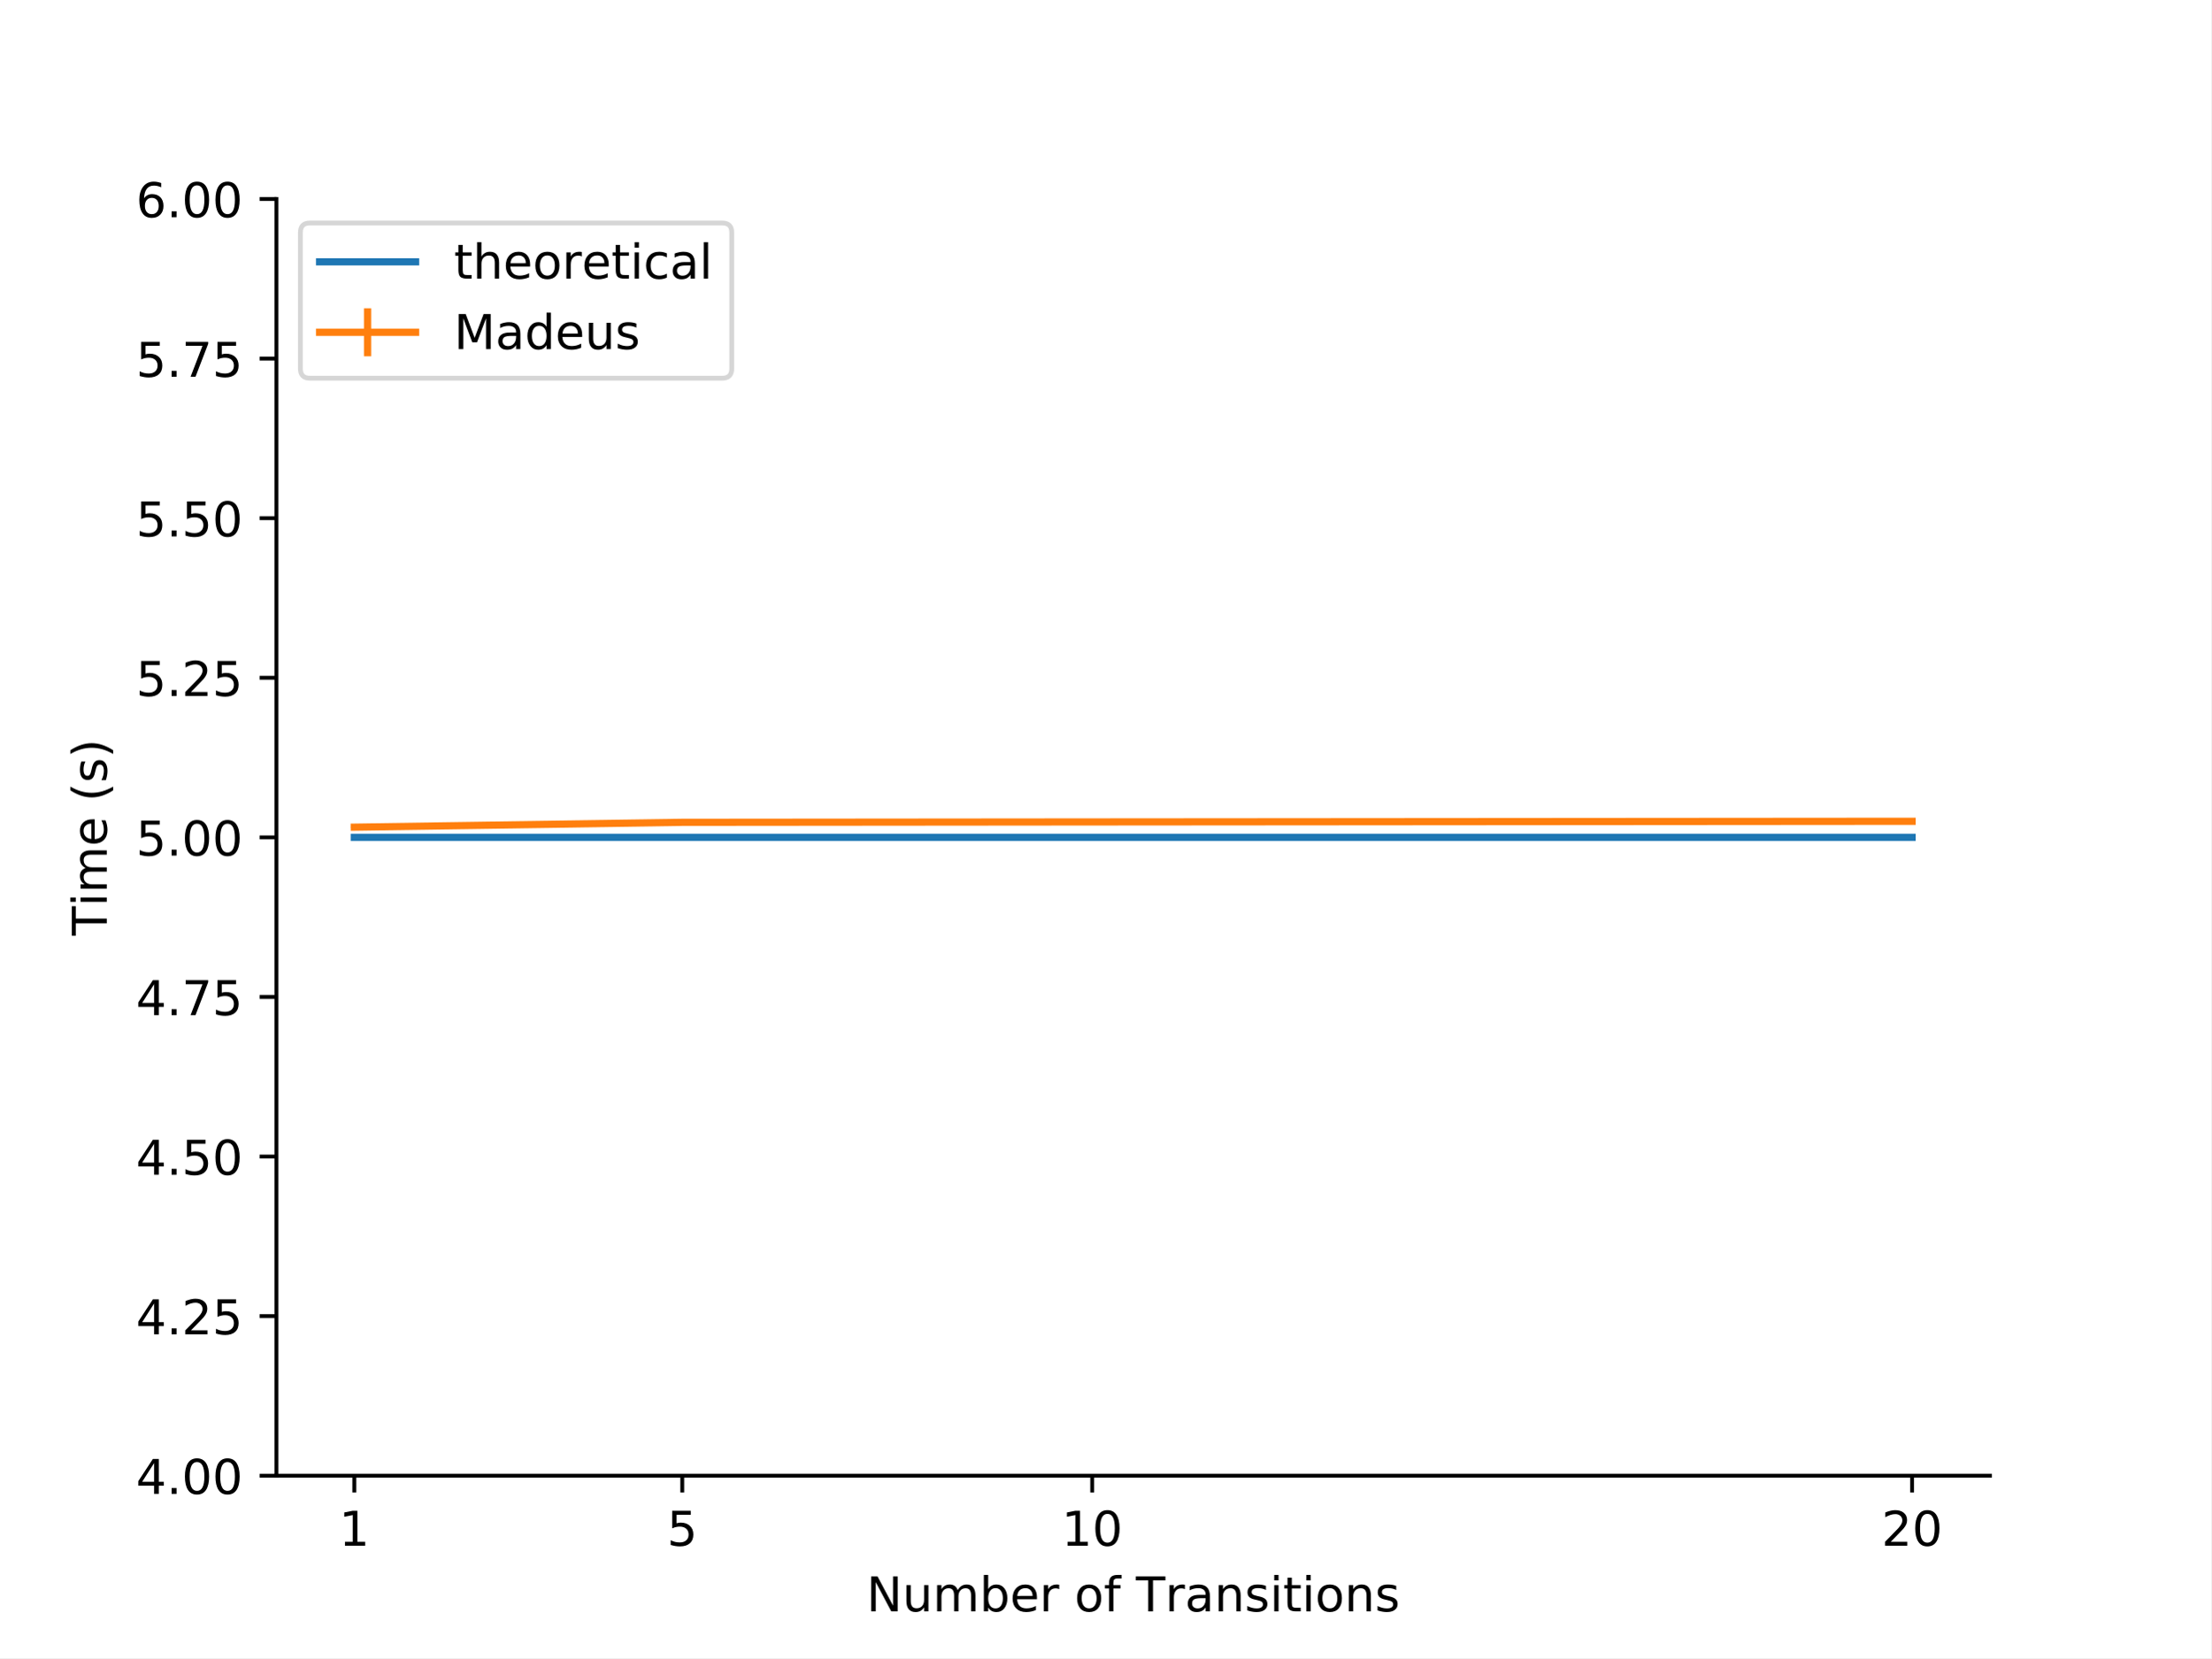
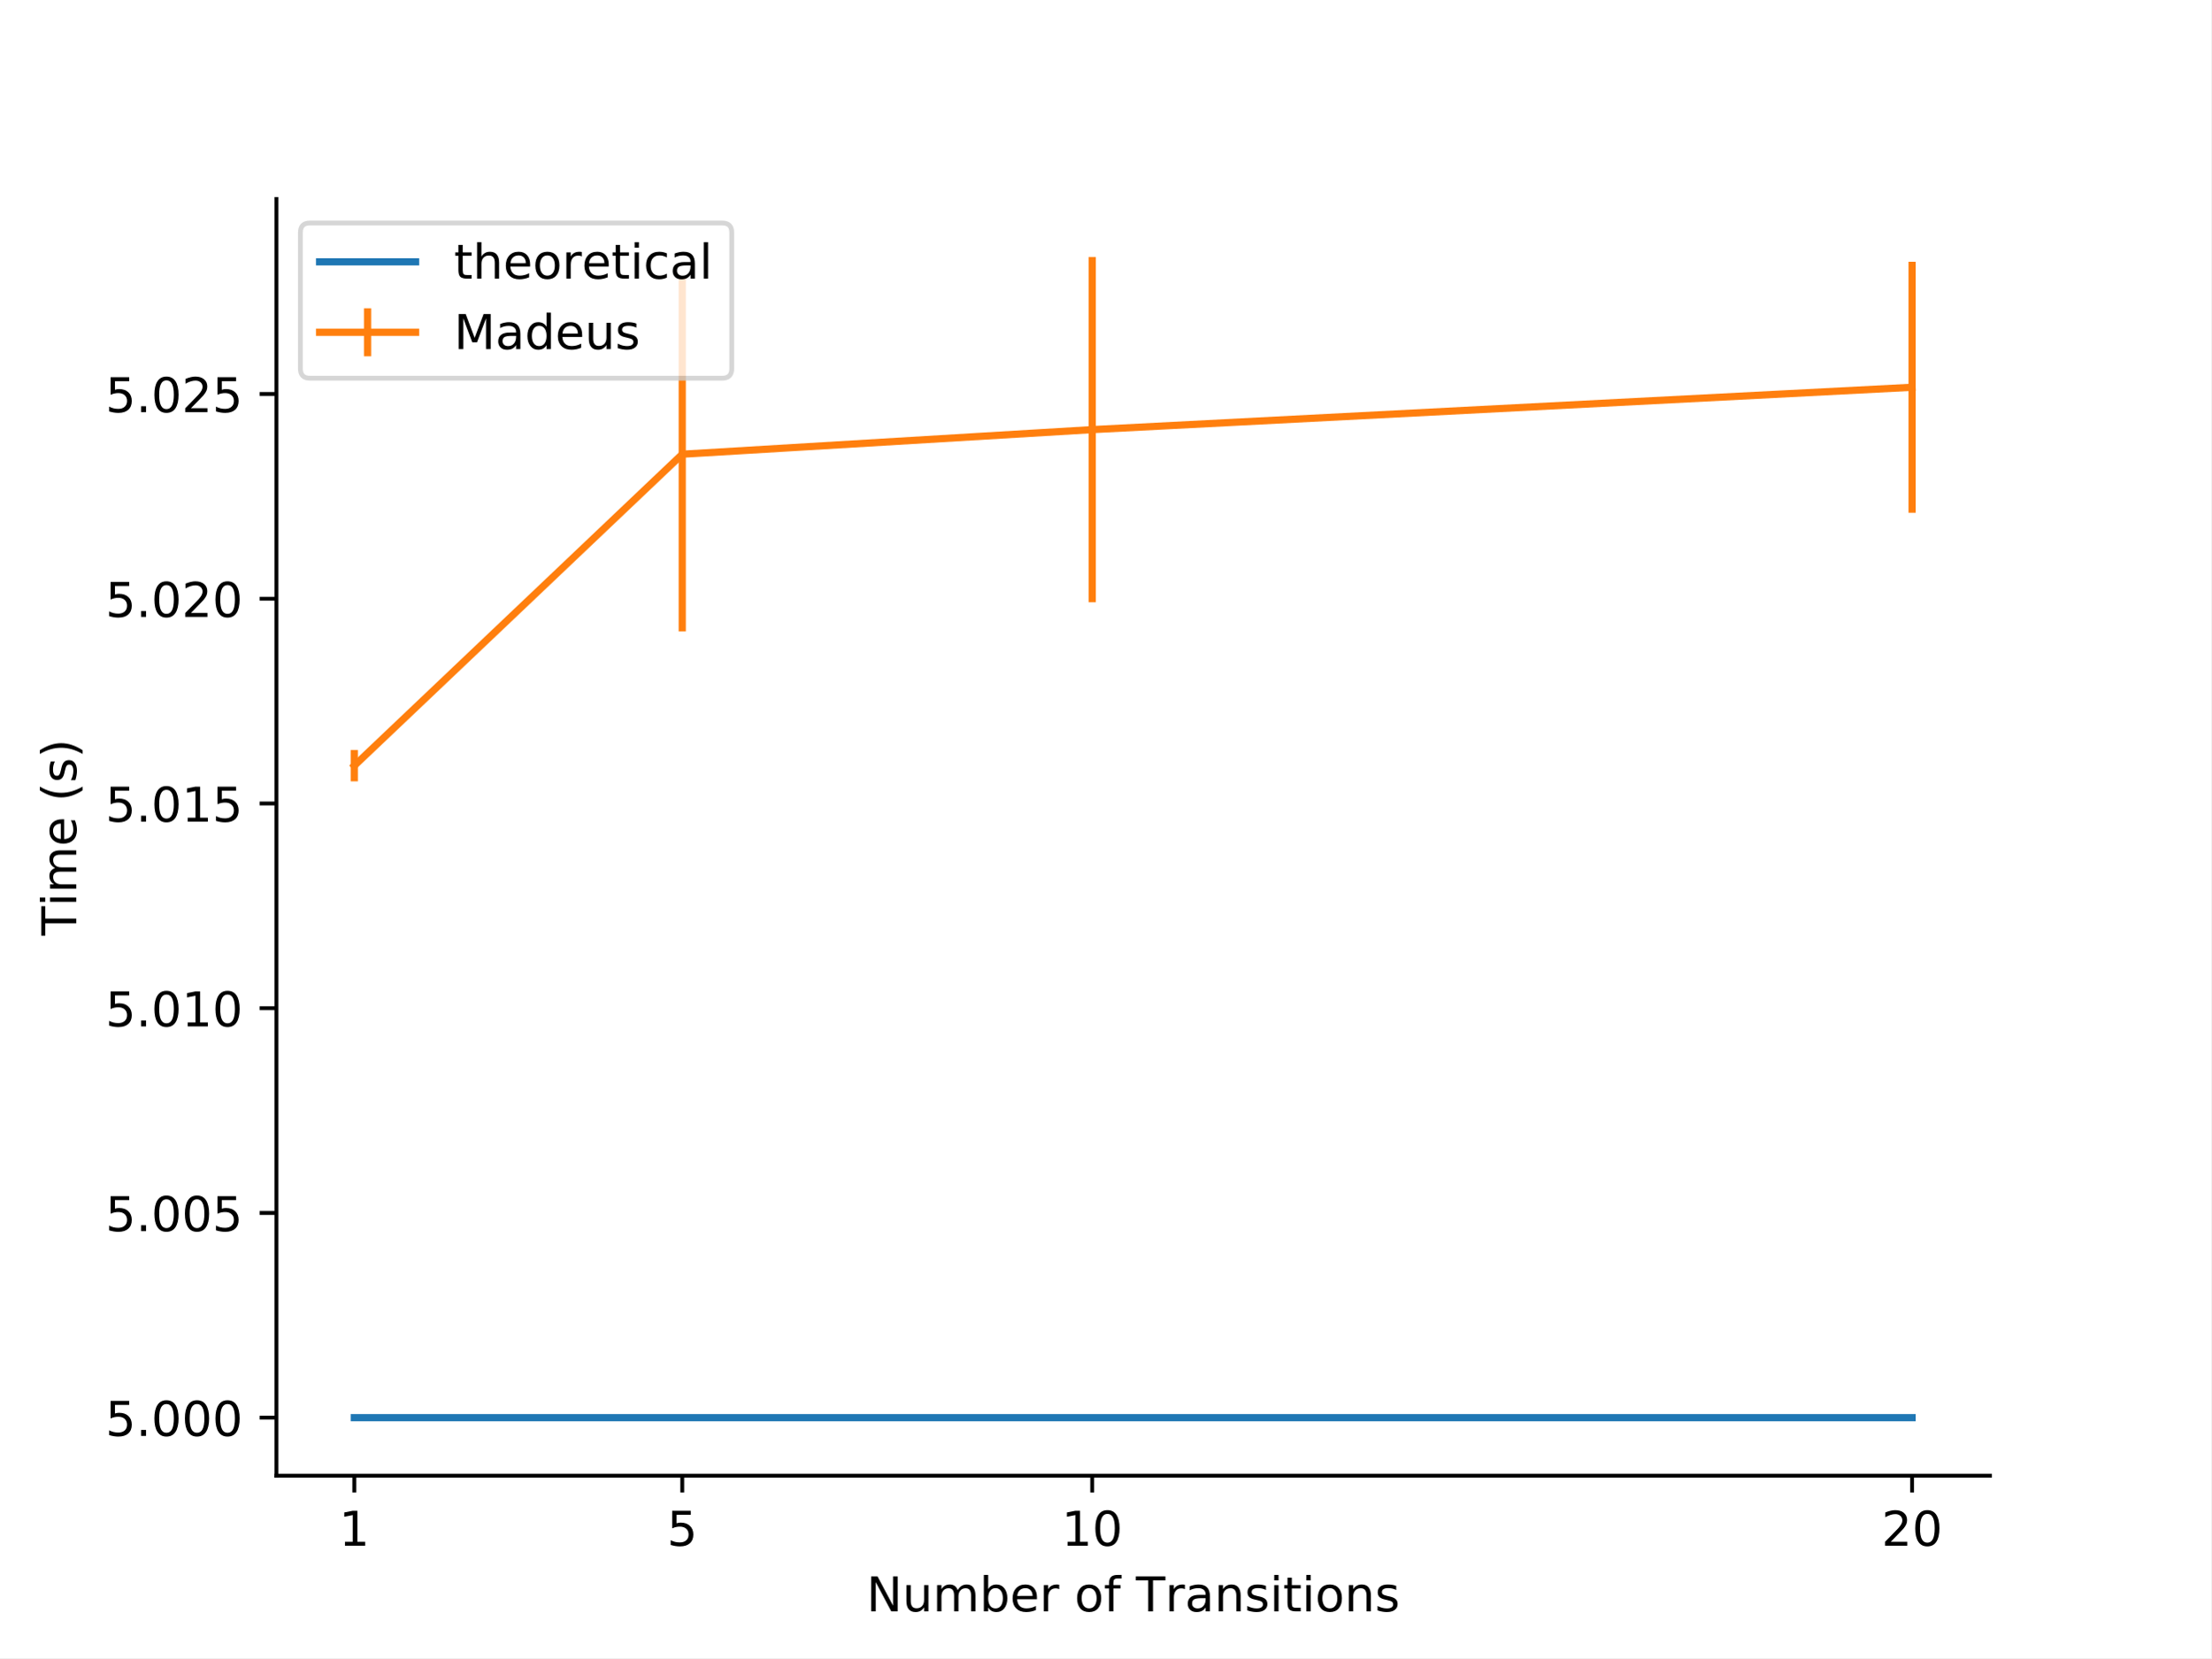
<svg xmlns="http://www.w3.org/2000/svg" xmlns:xlink="http://www.w3.org/1999/xlink" height="345.6pt" version="1.1" viewBox="0 0 460.8 345.6" width="460.8pt">
  <defs>
    <style type="text/css">
*{stroke-linecap:butt;stroke-linejoin:round;}
  </style>
  </defs>
  <g id="figure_1">
    <g id="patch_1">
      <path d="M 0 345.6  L 460.8 345.6  L 460.8 0  L 0 0  z " style="fill:#ffffff;" />
    </g>
    <g id="axes_1">
      <g id="patch_2">
        <path d="M 57.6 307.584  L 414.72 307.584  L 414.72 41.472  L 57.6 41.472  z " style="fill:#ffffff;" />
      </g>
      <g id="matplotlib.axis_1">
        <g id="xtick_1">
          <g id="line2d_1">
            <defs>
-               <path d="M 0 0  L 0 3.5  " id="med185298cd" style="stroke:#000000;stroke-width:0.8;" />
-             </defs>
-             <g>
-               <use style="stroke:#000000;stroke-width:0.8;" x="73.833" xlink:href="#med185298cd" y="307.584" />
+               <path d="M 0 0  L 0 3.5  " id="md1749e82ba" style="stroke:#000000;stroke-width:0.8;" />
+             </defs>
+             <g>
+               <use style="stroke:#000000;stroke-width:0.8;" x="73.833" xlink:href="#md1749e82ba" y="307.584" />
            </g>
          </g>
          <g id="text_1">
            <defs>
              <path d="M 12.406 8.297  L 28.516 8.297  L 28.516 63.922  L 10.984 60.406  L 10.984 69.391  L 28.422 72.906  L 38.281 72.906  L 38.281 8.297  L 54.391 8.297  L 54.391 0  L 12.406 0  z " id="DejaVuSans-49" />
            </defs>
            <g transform="translate(70.65148 322.1824)scale(0.1 -0.1)">
              <use xlink:href="#DejaVuSans-49" />
            </g>
          </g>
        </g>
        <g id="xtick_2">
          <g id="line2d_2">
            <g>
-               <use style="stroke:#000000;stroke-width:0.8;" x="142.181" xlink:href="#med185298cd" y="307.584" />
+               <use style="stroke:#000000;stroke-width:0.8;" x="142.181" xlink:href="#md1749e82ba" y="307.584" />
            </g>
          </g>
          <g id="text_2">
            <defs>
              <path d="M 10.797 72.906  L 49.516 72.906  L 49.516 64.594  L 19.828 64.594  L 19.828 46.734  Q 21.969 47.469 24.109 47.828  Q 26.266 48.188 28.422 48.188  Q 40.625 48.188 47.75 41.5  Q 54.891 34.812 54.891 23.391  Q 54.891 11.625 47.562 5.094  Q 40.234 -1.422 26.906 -1.422  Q 22.312 -1.422 17.547 -0.641  Q 12.797 0.141 7.719 1.703  L 7.719 11.625  Q 12.109 9.234 16.797 8.062  Q 21.484 6.891 26.703 6.891  Q 35.156 6.891 40.078 11.328  Q 45.016 15.766 45.016 23.391  Q 45.016 31 40.078 35.438  Q 35.156 39.891 26.703 39.891  Q 22.75 39.891 18.812 39.016  Q 14.891 38.141 10.797 36.281  z " id="DejaVuSans-53" />
            </defs>
            <g transform="translate(138.9998 322.1824)scale(0.1 -0.1)">
              <use xlink:href="#DejaVuSans-53" />
            </g>
          </g>
        </g>
        <g id="xtick_3">
          <g id="line2d_3">
            <g>
-               <use style="stroke:#000000;stroke-width:0.8;" x="227.616" xlink:href="#med185298cd" y="307.584" />
+               <use style="stroke:#000000;stroke-width:0.8;" x="227.616" xlink:href="#md1749e82ba" y="307.584" />
            </g>
          </g>
          <g id="text_3">
            <defs>
              <path d="M 31.781 66.406  Q 24.172 66.406 20.328 58.906  Q 16.5 51.422 16.5 36.375  Q 16.5 21.391 20.328 13.891  Q 24.172 6.391 31.781 6.391  Q 39.453 6.391 43.281 13.891  Q 47.125 21.391 47.125 36.375  Q 47.125 51.422 43.281 58.906  Q 39.453 66.406 31.781 66.406  z M 31.781 74.219  Q 44.047 74.219 50.516 64.516  Q 56.984 54.828 56.984 36.375  Q 56.984 17.969 50.516 8.266  Q 44.047 -1.422 31.781 -1.422  Q 19.531 -1.422 13.062 8.266  Q 6.594 17.969 6.594 36.375  Q 6.594 54.828 13.062 64.516  Q 19.531 74.219 31.781 74.219  z " id="DejaVuSans-48" />
            </defs>
            <g transform="translate(221.254 322.1824)scale(0.1 -0.1)">
              <use xlink:href="#DejaVuSans-49" />
              <use x="63.623" xlink:href="#DejaVuSans-48" />
            </g>
          </g>
        </g>
        <g id="xtick_4">
          <g id="line2d_4">
            <g>
-               <use style="stroke:#000000;stroke-width:0.8;" x="398.487" xlink:href="#med185298cd" y="307.584" />
+               <use style="stroke:#000000;stroke-width:0.8;" x="398.487" xlink:href="#md1749e82ba" y="307.584" />
            </g>
          </g>
          <g id="text_4">
            <defs>
              <path d="M 19.188 8.297  L 53.609 8.297  L 53.609 0  L 7.328 0  L 7.328 8.297  Q 12.938 14.109 22.625 23.891  Q 32.328 33.688 34.812 36.531  Q 39.547 41.844 41.422 45.531  Q 43.312 49.219 43.312 52.781  Q 43.312 58.594 39.234 62.25  Q 35.156 65.922 28.609 65.922  Q 23.969 65.922 18.812 64.312  Q 13.672 62.703 7.812 59.422  L 7.812 69.391  Q 13.766 71.781 18.938 73  Q 24.125 74.219 28.422 74.219  Q 39.75 74.219 46.484 68.547  Q 53.219 62.891 53.219 53.422  Q 53.219 48.922 51.531 44.891  Q 49.859 40.875 45.406 35.406  Q 44.188 33.984 37.641 27.219  Q 31.109 20.453 19.188 8.297  z " id="DejaVuSans-50" />
            </defs>
            <g transform="translate(392.1248 322.1824)scale(0.1 -0.1)">
              <use xlink:href="#DejaVuSans-50" />
              <use x="63.623" xlink:href="#DejaVuSans-48" />
            </g>
          </g>
        </g>
        <g id="text_5">
          <defs>
            <path d="M 9.812 72.906  L 23.094 72.906  L 55.422 11.922  L 55.422 72.906  L 64.984 72.906  L 64.984 0  L 51.703 0  L 19.391 60.984  L 19.391 0  L 9.812 0  z " id="DejaVuSans-78" />
            <path d="M 8.5 21.578  L 8.5 54.688  L 17.484 54.688  L 17.484 21.922  Q 17.484 14.156 20.5 10.266  Q 23.531 6.391 29.594 6.391  Q 36.859 6.391 41.078 11.031  Q 45.312 15.672 45.312 23.688  L 45.312 54.688  L 54.297 54.688  L 54.297 0  L 45.312 0  L 45.312 8.406  Q 42.047 3.422 37.719 1  Q 33.406 -1.422 27.688 -1.422  Q 18.266 -1.422 13.375 4.438  Q 8.5 10.297 8.5 21.578  z M 31.109 56  z " id="DejaVuSans-117" />
            <path d="M 52 44.188  Q 55.375 50.25 60.062 53.125  Q 64.75 56 71.094 56  Q 79.641 56 84.281 50.016  Q 88.922 44.047 88.922 33.016  L 88.922 0  L 79.891 0  L 79.891 32.719  Q 79.891 40.578 77.094 44.375  Q 74.312 48.188 68.609 48.188  Q 61.625 48.188 57.562 43.547  Q 53.516 38.922 53.516 30.906  L 53.516 0  L 44.484 0  L 44.484 32.719  Q 44.484 40.625 41.703 44.406  Q 38.922 48.188 33.109 48.188  Q 26.219 48.188 22.156 43.531  Q 18.109 38.875 18.109 30.906  L 18.109 0  L 9.078 0  L 9.078 54.688  L 18.109 54.688  L 18.109 46.188  Q 21.188 51.219 25.484 53.609  Q 29.781 56 35.688 56  Q 41.656 56 45.828 52.969  Q 50 49.953 52 44.188  z " id="DejaVuSans-109" />
            <path d="M 48.688 27.297  Q 48.688 37.203 44.609 42.844  Q 40.531 48.484 33.406 48.484  Q 26.266 48.484 22.188 42.844  Q 18.109 37.203 18.109 27.297  Q 18.109 17.391 22.188 11.75  Q 26.266 6.109 33.406 6.109  Q 40.531 6.109 44.609 11.75  Q 48.688 17.391 48.688 27.297  z M 18.109 46.391  Q 20.953 51.266 25.266 53.625  Q 29.594 56 35.594 56  Q 45.562 56 51.781 48.094  Q 58.016 40.188 58.016 27.297  Q 58.016 14.406 51.781 6.484  Q 45.562 -1.422 35.594 -1.422  Q 29.594 -1.422 25.266 0.953  Q 20.953 3.328 18.109 8.203  L 18.109 0  L 9.078 0  L 9.078 75.984  L 18.109 75.984  z " id="DejaVuSans-98" />
            <path d="M 56.203 29.594  L 56.203 25.203  L 14.891 25.203  Q 15.484 15.922 20.484 11.062  Q 25.484 6.203 34.422 6.203  Q 39.594 6.203 44.453 7.469  Q 49.312 8.734 54.109 11.281  L 54.109 2.781  Q 49.266 0.734 44.188 -0.344  Q 39.109 -1.422 33.891 -1.422  Q 20.797 -1.422 13.156 6.188  Q 5.516 13.812 5.516 26.812  Q 5.516 40.234 12.766 48.109  Q 20.016 56 32.328 56  Q 43.359 56 49.781 48.891  Q 56.203 41.797 56.203 29.594  z M 47.219 32.234  Q 47.125 39.594 43.094 43.984  Q 39.062 48.391 32.422 48.391  Q 24.906 48.391 20.391 44.141  Q 15.875 39.891 15.188 32.172  z " id="DejaVuSans-101" />
            <path d="M 41.109 46.297  Q 39.594 47.172 37.812 47.578  Q 36.031 48 33.891 48  Q 26.266 48 22.188 43.047  Q 18.109 38.094 18.109 28.812  L 18.109 0  L 9.078 0  L 9.078 54.688  L 18.109 54.688  L 18.109 46.188  Q 20.953 51.172 25.484 53.578  Q 30.031 56 36.531 56  Q 37.453 56 38.578 55.875  Q 39.703 55.766 41.062 55.516  z " id="DejaVuSans-114" />
            <path id="DejaVuSans-32" />
            <path d="M 30.609 48.391  Q 23.391 48.391 19.188 42.75  Q 14.984 37.109 14.984 27.297  Q 14.984 17.484 19.156 11.844  Q 23.344 6.203 30.609 6.203  Q 37.797 6.203 41.984 11.859  Q 46.188 17.531 46.188 27.297  Q 46.188 37.016 41.984 42.703  Q 37.797 48.391 30.609 48.391  z M 30.609 56  Q 42.328 56 49.016 48.375  Q 55.719 40.766 55.719 27.297  Q 55.719 13.875 49.016 6.219  Q 42.328 -1.422 30.609 -1.422  Q 18.844 -1.422 12.172 6.219  Q 5.516 13.875 5.516 27.297  Q 5.516 40.766 12.172 48.375  Q 18.844 56 30.609 56  z " id="DejaVuSans-111" />
            <path d="M 37.109 75.984  L 37.109 68.5  L 28.516 68.5  Q 23.688 68.5 21.797 66.547  Q 19.922 64.594 19.922 59.516  L 19.922 54.688  L 34.719 54.688  L 34.719 47.703  L 19.922 47.703  L 19.922 0  L 10.891 0  L 10.891 47.703  L 2.297 47.703  L 2.297 54.688  L 10.891 54.688  L 10.891 58.5  Q 10.891 67.625 15.141 71.797  Q 19.391 75.984 28.609 75.984  z " id="DejaVuSans-102" />
            <path d="M -0.297 72.906  L 61.375 72.906  L 61.375 64.594  L 35.5 64.594  L 35.5 0  L 25.594 0  L 25.594 64.594  L -0.297 64.594  z " id="DejaVuSans-84" />
            <path d="M 34.281 27.484  Q 23.391 27.484 19.188 25  Q 14.984 22.516 14.984 16.5  Q 14.984 11.719 18.141 8.906  Q 21.297 6.109 26.703 6.109  Q 34.188 6.109 38.703 11.406  Q 43.219 16.703 43.219 25.484  L 43.219 27.484  z M 52.203 31.203  L 52.203 0  L 43.219 0  L 43.219 8.297  Q 40.141 3.328 35.547 0.953  Q 30.953 -1.422 24.312 -1.422  Q 15.922 -1.422 10.953 3.297  Q 6 8.016 6 15.922  Q 6 25.141 12.172 29.828  Q 18.359 34.516 30.609 34.516  L 43.219 34.516  L 43.219 35.406  Q 43.219 41.609 39.141 45  Q 35.062 48.391 27.688 48.391  Q 23 48.391 18.547 47.266  Q 14.109 46.141 10.016 43.891  L 10.016 52.203  Q 14.938 54.109 19.578 55.047  Q 24.219 56 28.609 56  Q 40.484 56 46.344 49.844  Q 52.203 43.703 52.203 31.203  z " id="DejaVuSans-97" />
            <path d="M 54.891 33.016  L 54.891 0  L 45.906 0  L 45.906 32.719  Q 45.906 40.484 42.875 44.328  Q 39.844 48.188 33.797 48.188  Q 26.516 48.188 22.312 43.547  Q 18.109 38.922 18.109 30.906  L 18.109 0  L 9.078 0  L 9.078 54.688  L 18.109 54.688  L 18.109 46.188  Q 21.344 51.125 25.703 53.562  Q 30.078 56 35.797 56  Q 45.219 56 50.047 50.172  Q 54.891 44.344 54.891 33.016  z " id="DejaVuSans-110" />
            <path d="M 44.281 53.078  L 44.281 44.578  Q 40.484 46.531 36.375 47.5  Q 32.281 48.484 27.875 48.484  Q 21.188 48.484 17.844 46.438  Q 14.5 44.391 14.5 40.281  Q 14.5 37.156 16.891 35.375  Q 19.281 33.594 26.516 31.984  L 29.594 31.297  Q 39.156 29.25 43.188 25.516  Q 47.219 21.781 47.219 15.094  Q 47.219 7.469 41.188 3.016  Q 35.156 -1.422 24.609 -1.422  Q 20.219 -1.422 15.453 -0.562  Q 10.688 0.297 5.422 2  L 5.422 11.281  Q 10.406 8.688 15.234 7.391  Q 20.062 6.109 24.812 6.109  Q 31.156 6.109 34.562 8.281  Q 37.984 10.453 37.984 14.406  Q 37.984 18.062 35.516 20.016  Q 33.062 21.969 24.703 23.781  L 21.578 24.516  Q 13.234 26.266 9.516 29.906  Q 5.812 33.547 5.812 39.891  Q 5.812 47.609 11.281 51.797  Q 16.75 56 26.812 56  Q 31.781 56 36.172 55.266  Q 40.578 54.547 44.281 53.078  z " id="DejaVuSans-115" />
            <path d="M 9.422 54.688  L 18.406 54.688  L 18.406 0  L 9.422 0  z M 9.422 75.984  L 18.406 75.984  L 18.406 64.594  L 9.422 64.594  z " id="DejaVuSans-105" />
            <path d="M 18.312 70.219  L 18.312 54.688  L 36.812 54.688  L 36.812 47.703  L 18.312 47.703  L 18.312 18.016  Q 18.312 11.328 20.141 9.422  Q 21.969 7.516 27.594 7.516  L 36.812 7.516  L 36.812 0  L 27.594 0  Q 17.188 0 13.234 3.875  Q 9.281 7.766 9.281 18.016  L 9.281 47.703  L 2.688 47.703  L 2.688 54.688  L 9.281 54.688  L 9.281 70.219  z " id="DejaVuSans-116" />
          </defs>
          <g transform="translate(180.5694 335.8606)scale(0.1 -0.1)">
            <use xlink:href="#DejaVuSans-78" />
            <use x="74.805" xlink:href="#DejaVuSans-117" />
            <use x="138.184" xlink:href="#DejaVuSans-109" />
            <use x="235.596" xlink:href="#DejaVuSans-98" />
            <use x="299.072" xlink:href="#DejaVuSans-101" />
            <use x="360.596" xlink:href="#DejaVuSans-114" />
            <use x="401.709" xlink:href="#DejaVuSans-32" />
            <use x="433.496" xlink:href="#DejaVuSans-111" />
            <use x="494.678" xlink:href="#DejaVuSans-102" />
            <use x="529.883" xlink:href="#DejaVuSans-32" />
            <use x="561.67" xlink:href="#DejaVuSans-84" />
            <use x="622.535" xlink:href="#DejaVuSans-114" />
            <use x="663.648" xlink:href="#DejaVuSans-97" />
            <use x="724.928" xlink:href="#DejaVuSans-110" />
            <use x="788.307" xlink:href="#DejaVuSans-115" />
            <use x="840.406" xlink:href="#DejaVuSans-105" />
            <use x="868.189" xlink:href="#DejaVuSans-116" />
            <use x="907.398" xlink:href="#DejaVuSans-105" />
            <use x="935.182" xlink:href="#DejaVuSans-111" />
            <use x="996.363" xlink:href="#DejaVuSans-110" />
            <use x="1059.742" xlink:href="#DejaVuSans-115" />
          </g>
        </g>
      </g>
      <g id="matplotlib.axis_2">
        <g id="ytick_1">
          <g id="line2d_5">
            <defs>
-               <path d="M 0 0  L -3.5 0  " id="ma581f3c756" style="stroke:#000000;stroke-width:0.8;" />
-             </defs>
-             <g>
-               <use style="stroke:#000000;stroke-width:0.8;" x="57.6" xlink:href="#ma581f3c756" y="307.584" />
+               <path d="M 0 0  L -3.5 0  " id="m0cae81c853" style="stroke:#000000;stroke-width:0.8;" />
+             </defs>
+             <g>
+               <use style="stroke:#000000;stroke-width:0.8;" x="57.6" xlink:href="#m0cae81c853" y="295.488" />
            </g>
          </g>
          <g id="text_6">
            <defs>
-               <path d="M 37.797 64.312  L 12.891 25.391  L 37.797 25.391  z M 35.203 72.906  L 47.609 72.906  L 47.609 25.391  L 58.016 25.391  L 58.016 17.188  L 47.609 17.188  L 47.609 0  L 37.797 0  L 37.797 17.188  L 4.891 17.188  L 4.891 26.703  z " id="DejaVuSans-52" />
              <path d="M 10.688 12.406  L 21 12.406  L 21 0  L 10.688 0  z " id="DejaVuSans-46" />
            </defs>
-             <g transform="translate(28.33438 311.3832)scale(0.1 -0.1)">
-               <use xlink:href="#DejaVuSans-52" />
+             <g transform="translate(21.97188 299.2872)scale(0.1 -0.1)">
+               <use xlink:href="#DejaVuSans-53" />
              <use x="63.623" xlink:href="#DejaVuSans-46" />
              <use x="95.41" xlink:href="#DejaVuSans-48" />
              <use x="159.033" xlink:href="#DejaVuSans-48" />
+               <use x="222.656" xlink:href="#DejaVuSans-48" />
            </g>
          </g>
        </g>
        <g id="ytick_2">
          <g id="line2d_6">
            <g>
-               <use style="stroke:#000000;stroke-width:0.8;" x="57.6" xlink:href="#ma581f3c756" y="274.32" />
+               <use style="stroke:#000000;stroke-width:0.8;" x="57.6" xlink:href="#m0cae81c853" y="252.813" />
            </g>
          </g>
          <g id="text_7">
-             <g transform="translate(28.33438 278.1192)scale(0.1 -0.1)">
-               <use xlink:href="#DejaVuSans-52" />
-               <use x="63.623" xlink:href="#DejaVuSans-46" />
-               <use x="95.41" xlink:href="#DejaVuSans-50" />
-               <use x="159.033" xlink:href="#DejaVuSans-53" />
+             <g transform="translate(21.97188 256.6117)scale(0.1 -0.1)">
+               <use xlink:href="#DejaVuSans-53" />
+               <use x="63.623" xlink:href="#DejaVuSans-46" />
+               <use x="95.41" xlink:href="#DejaVuSans-48" />
+               <use x="159.033" xlink:href="#DejaVuSans-48" />
+               <use x="222.656" xlink:href="#DejaVuSans-53" />
            </g>
          </g>
        </g>
        <g id="ytick_3">
          <g id="line2d_7">
            <g>
-               <use style="stroke:#000000;stroke-width:0.8;" x="57.6" xlink:href="#ma581f3c756" y="241.056" />
+               <use style="stroke:#000000;stroke-width:0.8;" x="57.6" xlink:href="#m0cae81c853" y="210.137" />
            </g>
          </g>
          <g id="text_8">
-             <g transform="translate(28.33438 244.8552)scale(0.1 -0.1)">
-               <use xlink:href="#DejaVuSans-52" />
-               <use x="63.623" xlink:href="#DejaVuSans-46" />
-               <use x="95.41" xlink:href="#DejaVuSans-53" />
-               <use x="159.033" xlink:href="#DejaVuSans-48" />
+             <g transform="translate(21.97188 213.9362)scale(0.1 -0.1)">
+               <use xlink:href="#DejaVuSans-53" />
+               <use x="63.623" xlink:href="#DejaVuSans-46" />
+               <use x="95.41" xlink:href="#DejaVuSans-48" />
+               <use x="159.033" xlink:href="#DejaVuSans-49" />
+               <use x="222.656" xlink:href="#DejaVuSans-48" />
            </g>
          </g>
        </g>
        <g id="ytick_4">
          <g id="line2d_8">
            <g>
-               <use style="stroke:#000000;stroke-width:0.8;" x="57.6" xlink:href="#ma581f3c756" y="207.792" />
+               <use style="stroke:#000000;stroke-width:0.8;" x="57.6" xlink:href="#m0cae81c853" y="167.462" />
            </g>
          </g>
          <g id="text_9">
-             <defs>
-               <path d="M 8.203 72.906  L 55.078 72.906  L 55.078 68.703  L 28.609 0  L 18.312 0  L 43.219 64.594  L 8.203 64.594  z " id="DejaVuSans-55" />
-             </defs>
-             <g transform="translate(28.33438 211.5912)scale(0.1 -0.1)">
-               <use xlink:href="#DejaVuSans-52" />
-               <use x="63.623" xlink:href="#DejaVuSans-46" />
-               <use x="95.41" xlink:href="#DejaVuSans-55" />
-               <use x="159.033" xlink:href="#DejaVuSans-53" />
+             <g transform="translate(21.97188 171.2608)scale(0.1 -0.1)">
+               <use xlink:href="#DejaVuSans-53" />
+               <use x="63.623" xlink:href="#DejaVuSans-46" />
+               <use x="95.41" xlink:href="#DejaVuSans-48" />
+               <use x="159.033" xlink:href="#DejaVuSans-49" />
+               <use x="222.656" xlink:href="#DejaVuSans-53" />
            </g>
          </g>
        </g>
        <g id="ytick_5">
          <g id="line2d_9">
            <g>
-               <use style="stroke:#000000;stroke-width:0.8;" x="57.6" xlink:href="#ma581f3c756" y="174.528" />
+               <use style="stroke:#000000;stroke-width:0.8;" x="57.6" xlink:href="#m0cae81c853" y="124.786" />
            </g>
          </g>
          <g id="text_10">
-             <g transform="translate(28.33438 178.3272)scale(0.1 -0.1)">
-               <use xlink:href="#DejaVuSans-53" />
-               <use x="63.623" xlink:href="#DejaVuSans-46" />
-               <use x="95.41" xlink:href="#DejaVuSans-48" />
-               <use x="159.033" xlink:href="#DejaVuSans-48" />
+             <g transform="translate(21.97188 128.5853)scale(0.1 -0.1)">
+               <use xlink:href="#DejaVuSans-53" />
+               <use x="63.623" xlink:href="#DejaVuSans-46" />
+               <use x="95.41" xlink:href="#DejaVuSans-48" />
+               <use x="159.033" xlink:href="#DejaVuSans-50" />
+               <use x="222.656" xlink:href="#DejaVuSans-48" />
            </g>
          </g>
        </g>
        <g id="ytick_6">
          <g id="line2d_10">
            <g>
-               <use style="stroke:#000000;stroke-width:0.8;" x="57.6" xlink:href="#ma581f3c756" y="141.264" />
+               <use style="stroke:#000000;stroke-width:0.8;" x="57.6" xlink:href="#m0cae81c853" y="82.111" />
            </g>
          </g>
          <g id="text_11">
-             <g transform="translate(28.33438 145.0632)scale(0.1 -0.1)">
-               <use xlink:href="#DejaVuSans-53" />
-               <use x="63.623" xlink:href="#DejaVuSans-46" />
-               <use x="95.41" xlink:href="#DejaVuSans-50" />
-               <use x="159.033" xlink:href="#DejaVuSans-53" />
-             </g>
-           </g>
-         </g>
-         <g id="ytick_7">
-           <g id="line2d_11">
-             <g>
-               <use style="stroke:#000000;stroke-width:0.8;" x="57.6" xlink:href="#ma581f3c756" y="108" />
-             </g>
-           </g>
-           <g id="text_12">
-             <g transform="translate(28.33438 111.7992)scale(0.1 -0.1)">
-               <use xlink:href="#DejaVuSans-53" />
-               <use x="63.623" xlink:href="#DejaVuSans-46" />
-               <use x="95.41" xlink:href="#DejaVuSans-53" />
-               <use x="159.033" xlink:href="#DejaVuSans-48" />
-             </g>
-           </g>
-         </g>
-         <g id="ytick_8">
-           <g id="line2d_12">
-             <g>
-               <use style="stroke:#000000;stroke-width:0.8;" x="57.6" xlink:href="#ma581f3c756" y="74.736" />
-             </g>
-           </g>
-           <g id="text_13">
-             <g transform="translate(28.33438 78.53522)scale(0.1 -0.1)">
-               <use xlink:href="#DejaVuSans-53" />
-               <use x="63.623" xlink:href="#DejaVuSans-46" />
-               <use x="95.41" xlink:href="#DejaVuSans-55" />
-               <use x="159.033" xlink:href="#DejaVuSans-53" />
-             </g>
-           </g>
-         </g>
-         <g id="ytick_9">
-           <g id="line2d_13">
-             <g>
-               <use style="stroke:#000000;stroke-width:0.8;" x="57.6" xlink:href="#ma581f3c756" y="41.472" />
-             </g>
-           </g>
-           <g id="text_14">
-             <defs>
-               <path d="M 33.016 40.375  Q 26.375 40.375 22.484 35.828  Q 18.609 31.297 18.609 23.391  Q 18.609 15.531 22.484 10.953  Q 26.375 6.391 33.016 6.391  Q 39.656 6.391 43.531 10.953  Q 47.406 15.531 47.406 23.391  Q 47.406 31.297 43.531 35.828  Q 39.656 40.375 33.016 40.375  z M 52.594 71.297  L 52.594 62.312  Q 48.875 64.062 45.094 64.984  Q 41.312 65.922 37.594 65.922  Q 27.828 65.922 22.672 59.328  Q 17.531 52.734 16.797 39.406  Q 19.672 43.656 24.016 45.922  Q 28.375 48.188 33.594 48.188  Q 44.578 48.188 50.953 41.516  Q 57.328 34.859 57.328 23.391  Q 57.328 12.156 50.688 5.359  Q 44.047 -1.422 33.016 -1.422  Q 20.359 -1.422 13.672 8.266  Q 6.984 17.969 6.984 36.375  Q 6.984 53.656 15.188 63.938  Q 23.391 74.219 37.203 74.219  Q 40.922 74.219 44.703 73.484  Q 48.484 72.75 52.594 71.297  z " id="DejaVuSans-54" />
-             </defs>
-             <g transform="translate(28.33438 45.27122)scale(0.1 -0.1)">
-               <use xlink:href="#DejaVuSans-54" />
-               <use x="63.623" xlink:href="#DejaVuSans-46" />
-               <use x="95.41" xlink:href="#DejaVuSans-48" />
-               <use x="159.033" xlink:href="#DejaVuSans-48" />
-             </g>
-           </g>
-         </g>
-         <g id="text_15">
+             <g transform="translate(21.97188 85.90979)scale(0.1 -0.1)">
+               <use xlink:href="#DejaVuSans-53" />
+               <use x="63.623" xlink:href="#DejaVuSans-46" />
+               <use x="95.41" xlink:href="#DejaVuSans-48" />
+               <use x="159.033" xlink:href="#DejaVuSans-50" />
+               <use x="222.656" xlink:href="#DejaVuSans-53" />
+             </g>
+           </g>
+         </g>
+         <g id="text_12">
          <defs>
            <path d="M 31 75.875  Q 24.469 64.656 21.281 53.656  Q 18.109 42.672 18.109 31.391  Q 18.109 20.125 21.312 9.062  Q 24.516 -2 31 -13.188  L 23.188 -13.188  Q 15.875 -1.703 12.234 9.375  Q 8.594 20.453 8.594 31.391  Q 8.594 42.281 12.203 53.312  Q 15.828 64.359 23.188 75.875  z " id="DejaVuSans-40" />
            <path d="M 8.016 75.875  L 15.828 75.875  Q 23.141 64.359 26.781 53.312  Q 30.422 42.281 30.422 31.391  Q 30.422 20.453 26.781 9.375  Q 23.141 -1.703 15.828 -13.188  L 8.016 -13.188  Q 14.5 -2 17.703 9.062  Q 20.906 20.125 20.906 31.391  Q 20.906 42.672 17.703 53.656  Q 14.5 64.656 8.016 75.875  z " id="DejaVuSans-41" />
          </defs>
-           <g transform="translate(22.25469 195.0108)rotate(-90)scale(0.1 -0.1)">
+           <g transform="translate(15.89219 195.0108)rotate(-90)scale(0.1 -0.1)">
            <use xlink:href="#DejaVuSans-84" />
            <use x="61.037" xlink:href="#DejaVuSans-105" />
            <use x="88.82" xlink:href="#DejaVuSans-109" />
            <use x="186.232" xlink:href="#DejaVuSans-101" />
            <use x="247.756" xlink:href="#DejaVuSans-32" />
            <use x="279.543" xlink:href="#DejaVuSans-40" />
            <use x="318.557" xlink:href="#DejaVuSans-115" />
            <use x="370.656" xlink:href="#DejaVuSans-41" />
          </g>
        </g>
      </g>
      <g id="LineCollection_1">
-         <path clip-path="url(#paa25f45ea2)" d="M 73.833 172.46  L 73.833 172.359  " style="fill:none;stroke:#ff7f0e;stroke-width:1.5;" />
-         <path clip-path="url(#paa25f45ea2)" d="M 142.181 171.973  L 142.181 170.822  " style="fill:none;stroke:#ff7f0e;stroke-width:1.5;" />
-         <path clip-path="url(#paa25f45ea2)" d="M 227.616 171.878  L 227.616 170.757  " style="fill:none;stroke:#ff7f0e;stroke-width:1.5;" />
-         <path clip-path="url(#paa25f45ea2)" d="M 398.487 171.588  L 398.487 170.772  " style="fill:none;stroke:#ff7f0e;stroke-width:1.5;" />
-       </g>
-       <g id="line2d_14">
-         <path clip-path="url(#paa25f45ea2)" d="M 73.833 174.528  L 142.181 174.528  L 227.616 174.528  L 398.487 174.528  " style="fill:none;stroke:#1f77b4;stroke-linecap:square;stroke-width:1.5;" />
-       </g>
-       <g id="line2d_15">
-         <path clip-path="url(#paa25f45ea2)" d="M 73.833 172.409  L 142.181 171.397  L 227.616 171.317  L 398.487 171.18  " style="fill:none;stroke:#ff7f0e;stroke-linecap:square;stroke-width:1.5;" />
+         <path clip-path="url(#p4ca5034ad6)" d="M 73.833 162.856  L 73.833 156.328  " style="fill:none;stroke:#ff7f0e;stroke-width:1.5;" />
+         <path clip-path="url(#p4ca5034ad6)" d="M 142.181 131.596  L 142.181 57.744  " style="fill:none;stroke:#ff7f0e;stroke-width:1.5;" />
+         <path clip-path="url(#p4ca5034ad6)" d="M 227.616 125.515  L 227.616 53.568  " style="fill:none;stroke:#ff7f0e;stroke-width:1.5;" />
+         <path clip-path="url(#p4ca5034ad6)" d="M 398.487 106.87  L 398.487 54.562  " style="fill:none;stroke:#ff7f0e;stroke-width:1.5;" />
+       </g>
+       <g id="line2d_11">
+         <path clip-path="url(#p4ca5034ad6)" d="M 73.833 295.488  L 142.181 295.488  L 227.616 295.488  L 398.487 295.488  " style="fill:none;stroke:#1f77b4;stroke-linecap:square;stroke-width:1.5;" />
+       </g>
+       <g id="line2d_12">
+         <path clip-path="url(#p4ca5034ad6)" d="M 73.833 159.592  L 142.181 94.67  L 227.616 89.541  L 398.487 80.716  " style="fill:none;stroke:#ff7f0e;stroke-linecap:square;stroke-width:1.5;" />
      </g>
      <g id="patch_3">
        <path d="M 57.6 307.584  L 57.6 41.472  " style="fill:none;stroke:#000000;stroke-linecap:square;stroke-linejoin:miter;stroke-width:0.8;" />
      </g>
      <g id="patch_4">
        <path d="M 57.6 307.584  L 414.72 307.584  " style="fill:none;stroke:#000000;stroke-linecap:square;stroke-linejoin:miter;stroke-width:0.8;" />
      </g>
      <g id="legend_1">
        <g id="patch_5">
          <path d="M 64.6 78.828  L 150.494 78.828  Q 152.494 78.828 152.494 76.828  L 152.494 48.472  Q 152.494 46.472 150.494 46.472  L 64.6 46.472  Q 62.6 46.472 62.6 48.472  L 62.6 76.828  Q 62.6 78.828 64.6 78.828  z " style="fill:#ffffff;opacity:0.8;stroke:#cccccc;stroke-linejoin:miter;" />
        </g>
-         <g id="line2d_16">
+         <g id="line2d_13">
          <path d="M 66.6 54.57  L 86.6 54.57  " style="fill:none;stroke:#1f77b4;stroke-linecap:square;stroke-width:1.5;" />
        </g>
-         <g id="line2d_17" />
-         <g id="text_16">
+         <g id="line2d_14" />
+         <g id="text_13">
          <defs>
            <path d="M 54.891 33.016  L 54.891 0  L 45.906 0  L 45.906 32.719  Q 45.906 40.484 42.875 44.328  Q 39.844 48.188 33.797 48.188  Q 26.516 48.188 22.312 43.547  Q 18.109 38.922 18.109 30.906  L 18.109 0  L 9.078 0  L 9.078 75.984  L 18.109 75.984  L 18.109 46.188  Q 21.344 51.125 25.703 53.562  Q 30.078 56 35.797 56  Q 45.219 56 50.047 50.172  Q 54.891 44.344 54.891 33.016  z " id="DejaVuSans-104" />
            <path d="M 48.781 52.594  L 48.781 44.188  Q 44.969 46.297 41.141 47.344  Q 37.312 48.391 33.406 48.391  Q 24.656 48.391 19.812 42.844  Q 14.984 37.312 14.984 27.297  Q 14.984 17.281 19.812 11.734  Q 24.656 6.203 33.406 6.203  Q 37.312 6.203 41.141 7.25  Q 44.969 8.297 48.781 10.406  L 48.781 2.094  Q 45.016 0.344 40.984 -0.531  Q 36.969 -1.422 32.422 -1.422  Q 20.062 -1.422 12.781 6.344  Q 5.516 14.109 5.516 27.297  Q 5.516 40.672 12.859 48.328  Q 20.219 56 33.016 56  Q 37.156 56 41.109 55.141  Q 45.062 54.297 48.781 52.594  z " id="DejaVuSans-99" />
            <path d="M 9.422 75.984  L 18.406 75.984  L 18.406 0  L 9.422 0  z " id="DejaVuSans-108" />
          </defs>
          <g transform="translate(94.6 58.07044)scale(0.1 -0.1)">
            <use xlink:href="#DejaVuSans-116" />
            <use x="39.209" xlink:href="#DejaVuSans-104" />
            <use x="102.588" xlink:href="#DejaVuSans-101" />
            <use x="164.111" xlink:href="#DejaVuSans-111" />
            <use x="225.293" xlink:href="#DejaVuSans-114" />
            <use x="266.375" xlink:href="#DejaVuSans-101" />
            <use x="327.898" xlink:href="#DejaVuSans-116" />
            <use x="367.107" xlink:href="#DejaVuSans-105" />
            <use x="394.891" xlink:href="#DejaVuSans-99" />
            <use x="449.871" xlink:href="#DejaVuSans-97" />
            <use x="511.15" xlink:href="#DejaVuSans-108" />
          </g>
        </g>
        <g id="LineCollection_2">
          <path d="M 76.6 74.249  L 76.6 64.249  " style="fill:none;stroke:#ff7f0e;stroke-width:1.5;" />
        </g>
-         <g id="line2d_18">
+         <g id="line2d_15">
          <path d="M 66.6 69.249  L 86.6 69.249  " style="fill:none;stroke:#ff7f0e;stroke-linecap:square;stroke-width:1.5;" />
        </g>
-         <g id="line2d_19" />
-         <g id="text_17">
+         <g id="line2d_16" />
+         <g id="text_14">
          <defs>
            <path d="M 9.812 72.906  L 24.516 72.906  L 43.109 23.297  L 61.812 72.906  L 76.516 72.906  L 76.516 0  L 66.891 0  L 66.891 64.016  L 48.094 14.016  L 38.188 14.016  L 19.391 64.016  L 19.391 0  L 9.812 0  z " id="DejaVuSans-77" />
            <path d="M 45.406 46.391  L 45.406 75.984  L 54.391 75.984  L 54.391 0  L 45.406 0  L 45.406 8.203  Q 42.578 3.328 38.25 0.953  Q 33.938 -1.422 27.875 -1.422  Q 17.969 -1.422 11.734 6.484  Q 5.516 14.406 5.516 27.297  Q 5.516 40.188 11.734 48.094  Q 17.969 56 27.875 56  Q 33.938 56 38.25 53.625  Q 42.578 51.266 45.406 46.391  z M 14.797 27.297  Q 14.797 17.391 18.875 11.75  Q 22.953 6.109 30.078 6.109  Q 37.203 6.109 41.297 11.75  Q 45.406 17.391 45.406 27.297  Q 45.406 37.203 41.297 42.844  Q 37.203 48.484 30.078 48.484  Q 22.953 48.484 18.875 42.844  Q 14.797 37.203 14.797 27.297  z " id="DejaVuSans-100" />
          </defs>
          <g transform="translate(94.6 72.74856)scale(0.1 -0.1)">
            <use xlink:href="#DejaVuSans-77" />
            <use x="86.279" xlink:href="#DejaVuSans-97" />
            <use x="147.559" xlink:href="#DejaVuSans-100" />
            <use x="211.035" xlink:href="#DejaVuSans-101" />
            <use x="272.559" xlink:href="#DejaVuSans-117" />
            <use x="335.938" xlink:href="#DejaVuSans-115" />
          </g>
        </g>
      </g>
    </g>
  </g>
  <defs>
-     <clipPath id="paa25f45ea2">
+     <clipPath id="p4ca5034ad6">
      <rect height="266.112" width="357.12" x="57.6" y="41.472" />
    </clipPath>
  </defs>
</svg>
